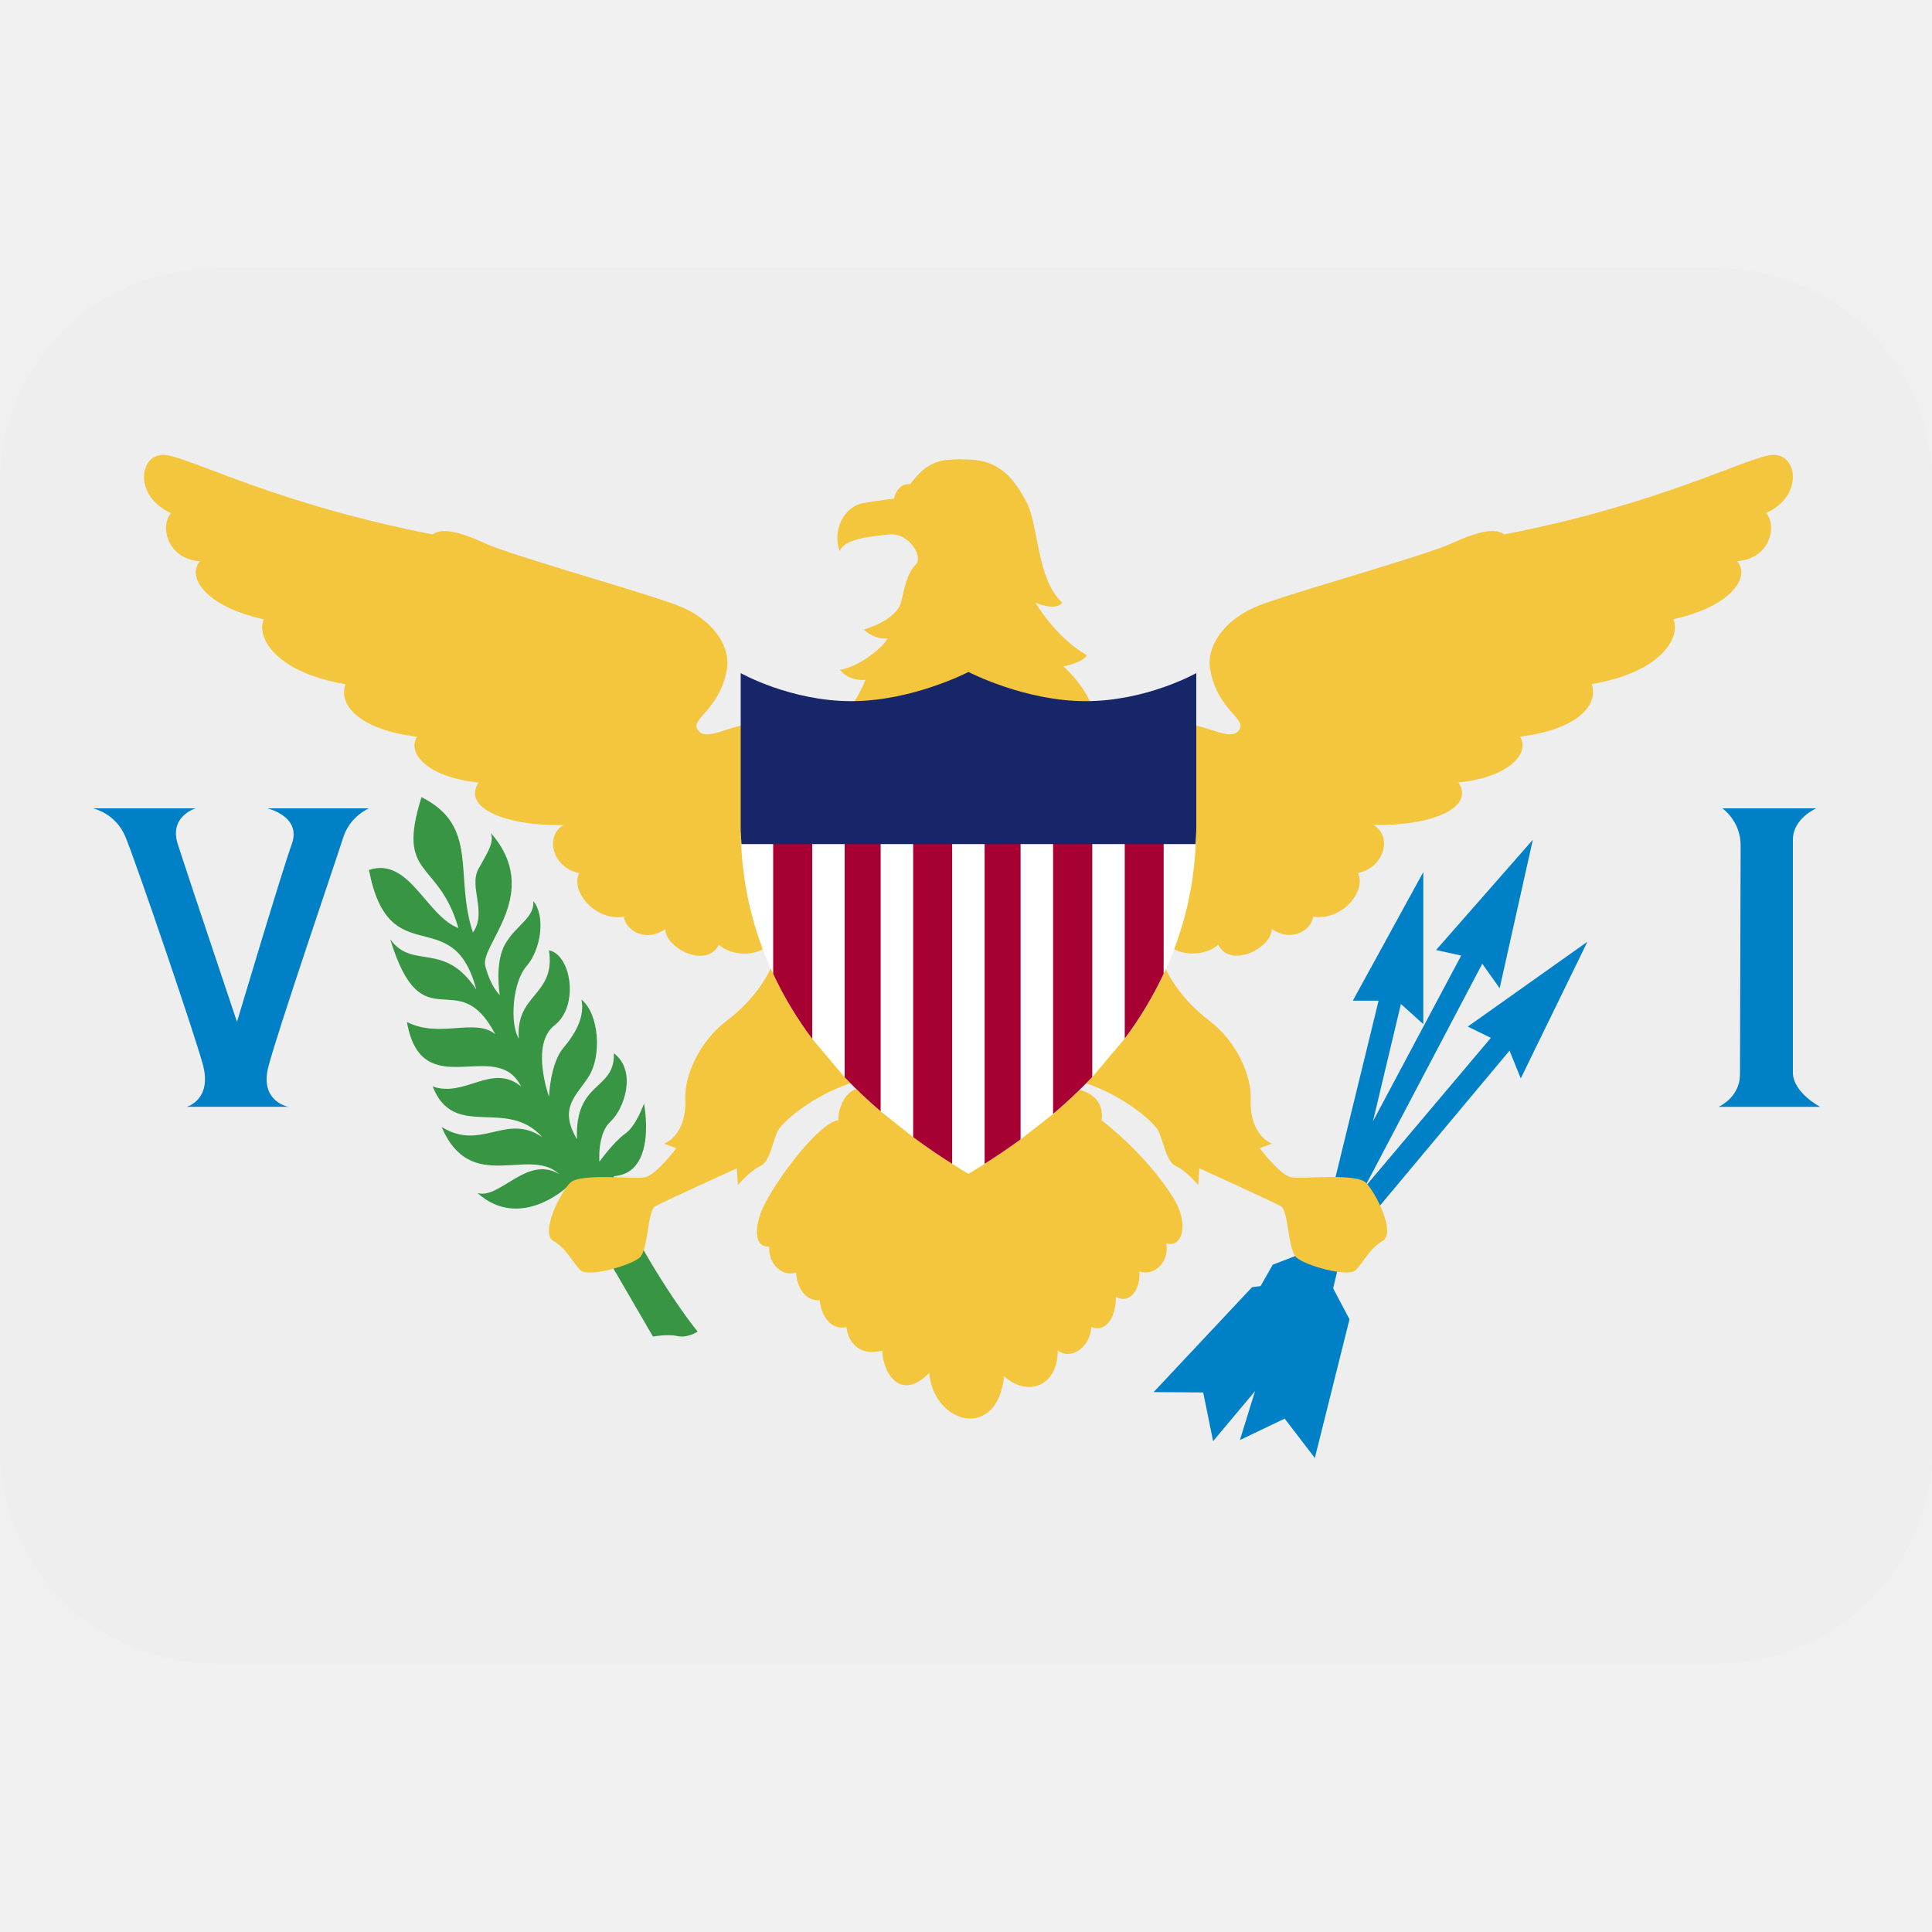
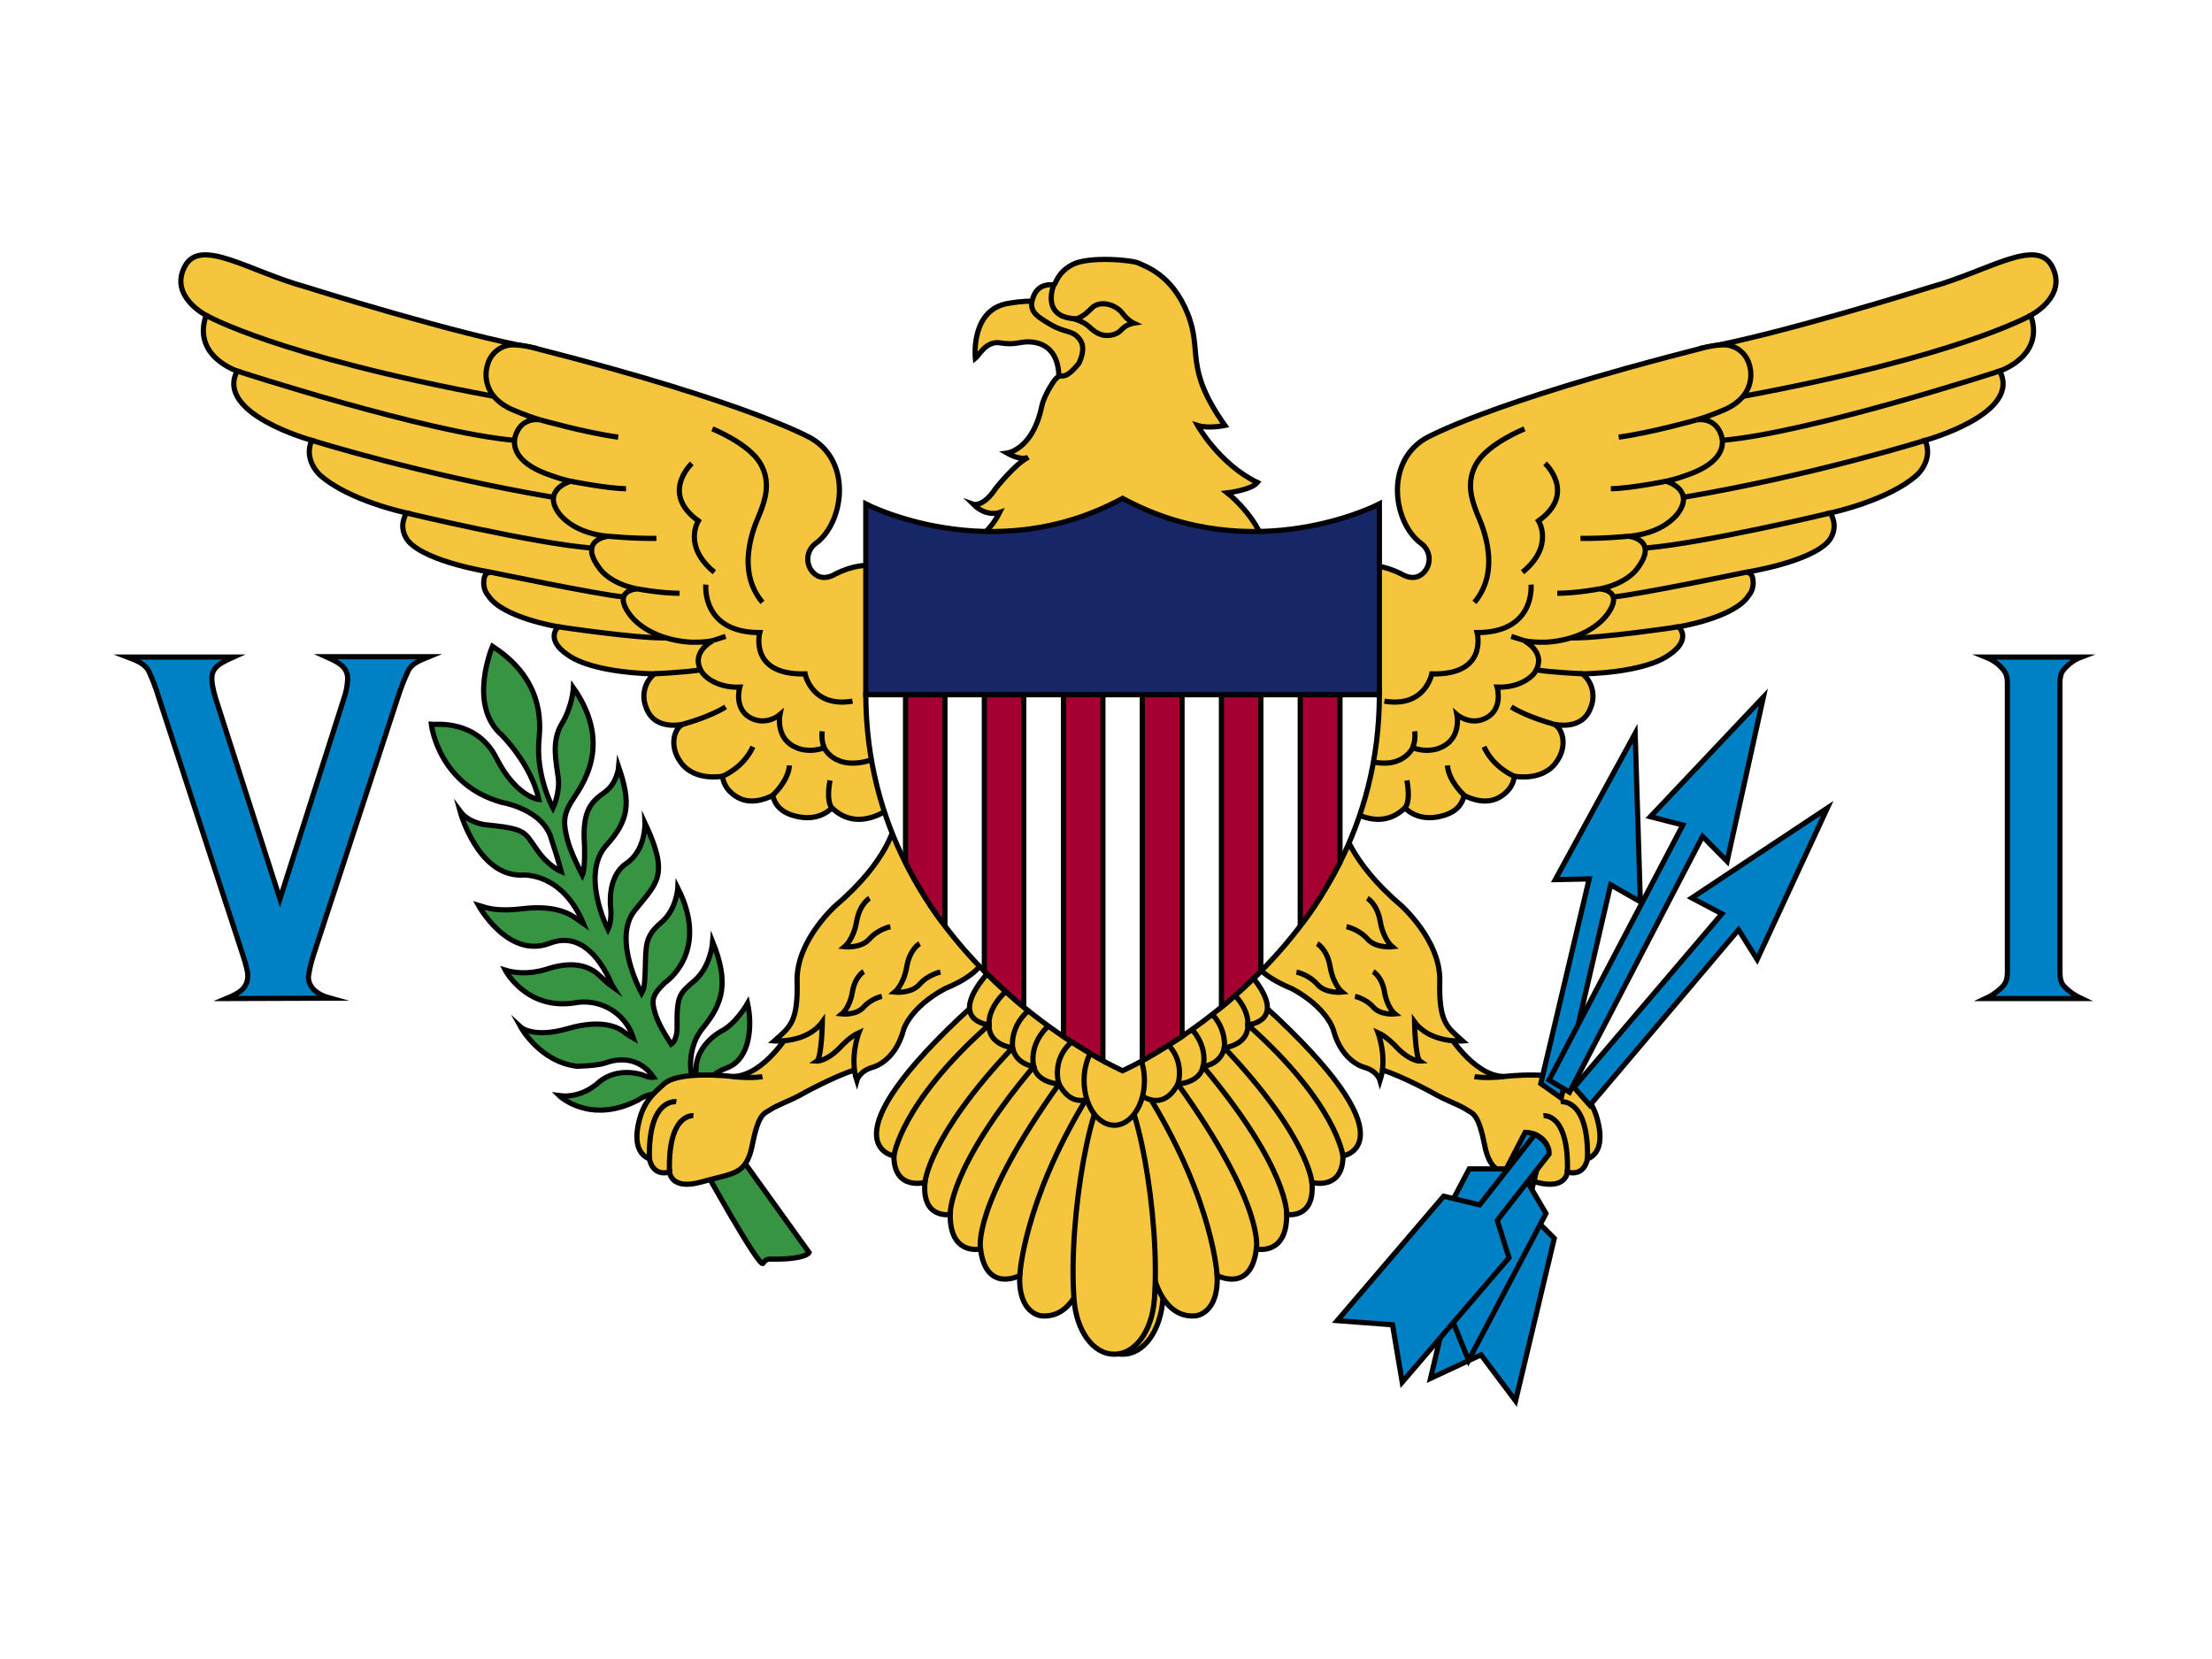
- <svg xmlns="http://www.w3.org/2000/svg" viewBox="0 0 36 36">
-   <path fill="#EEE" d="M36 27c0 2.209-1.791 4-4 4H4c-2.209 0-4-1.791-4-4V9c0-2.209 1.791-4 4-4h28c2.209 0 4 1.791 4 4v18z" />
-   <path fill="#379543" d="M13 24.812s-.188.126-.375.084-.458.009-.458.009l-1.613-2.777s-.866.81-1.658.102c.417.125.916-.709 1.521-.354-.563-.522-1.646.395-2.188-.876.75.459 1.188-.271 1.875.188-.667-.75-1.646.069-2.042-.944.604.216 1.104-.444 1.646 0-.458-.931-1.854.361-2.125-1.201.604.312 1.271-.083 1.646.229-.708-1.354-1.354.207-1.958-1.771.417.583 1 .021 1.604.938-.438-1.667-1.625-.271-2-2.229.75-.25 1.062.854 1.667 1.083-.375-1.293-1.167-.918-.688-2.439 1.083.542.604 1.458.958 2.521.271-.375-.083-.854.105-1.187s.292-.5.229-.667c.979 1.125-.209 2.083-.104 2.479.104.396.271.542.271.542s-.104-.604.104-.958.542-.479.521-.792c.229.271.146.896-.125 1.208s-.313 1.084-.146 1.354c-.064-.845.688-.792.563-1.646.417.083.564 1.042.104 1.396-.459.354-.104 1.333-.104 1.333s.021-.624.271-.916.396-.605.333-.896c.333.271.375 1.042.146 1.417s-.583.583-.229 1.188c-.042-1.104.708-.896.688-1.604.438.334.188 1.043-.062 1.271s-.208.75-.208.75.271-.376.479-.521.352-.564.352-.564.258 1.299-.562 1.354c-.021.605 1.145 2.396 1.562 2.896z" />
-   <path fill="#0081C7" d="M27.35 19.129l.43.21-2.356 2.791 2.196-4.172.324.456.618-2.766-1.803 2.054.468.104-1.644 3.088.521-2.186.417.375V16.25l-1.313 2.396h.48l-.925 3.789-.487.915-.56.216-.227.398-.159.021-1.834 1.955.924.006.184.908.782-.933-.282.912.834-.399.562.733.646-2.584-.295-.558-.008-.026.164-.69 3.121-3.732.209.518 1.242-2.547zM3.646 15.062H1.729s.417.083.604.521 1.361 3.882 1.458 4.296c.146.62-.312.745-.312.745h1.896s-.542-.095-.375-.745S6.271 16 6.396 15.604s.479-.542.479-.542H4.979s.646.144.458.666c-.188.521-1.021 3.313-1.021 3.313s-.938-2.793-1.104-3.313.334-.666.334-.666zm30.198 0h-1.75s.34.234.34.688c0 .461-.012 3.933-.012 4.266 0 .438-.4.609-.4.609h1.895s-.509-.266-.509-.641v-4.336c-.001-.398.436-.586.436-.586z" />
-   <path fill="#F4C63D" d="M32.998 8.479c-.49.062-2.072.917-4.969 1.479-.167-.125-.479-.062-.979.167s-2.896.896-3.562 1.146-1.018.766-.938 1.208c.146.792.729.917.521 1.146-.208.229-.833-.312-1.25-.062-.215.129-1.416-.162-1.445-.292-.104-.458-.562-.854-.562-.854s.354-.062.438-.208c-.584-.333-.958-.979-.958-.979s.375.167.5 0c-.479-.438-.438-1.438-.667-1.875s-.5-.771-1.058-.792c-.558-.021-.775.021-1.109.458-.25-.021-.3.271-.3.271s-.221.021-.575.083-.583.5-.438.896c.083-.229.542-.271.917-.312s.646.417.5.562-.188.333-.271.688-.698.521-.698.521.177.188.448.167c-.146.229-.583.542-.896.583.188.229.479.188.479.188s-.167.458-.479.729c0 0-1.159.296-1.375.167-.417-.25-1.042.292-1.25.062s.375-.354.521-1.146c.081-.442-.271-.958-.938-1.208s-3.062-.917-3.562-1.146-.814-.293-.981-.168c-2.895-.562-4.479-1.416-4.968-1.479s-.636.75.093 1.083c-.208.229-.083.854.542.896-.25.271.062.833 1.188 1.083-.146.292.167.979 1.521 1.208-.146.417.312.854 1.333.979-.188.292.167.75 1.146.854-.312.479.521.812 1.583.792-.354.208-.208.792.292.896-.167.333.292.896.833.812.042.271.417.479.771.229 0 .354.771.75 1 .292.176.175.675.286 1.015-.056.015.083.035.164.056.245-.14.414-.438.858-.926 1.228-.521.396-.791 1.041-.771 1.458s-.146.729-.396.833l.229.084s-.375.499-.583.541-1.208-.083-1.396.104-.562.937-.312 1.083.354.396.5.542.937-.084 1.104-.229.146-.875.292-.958 1.521-.708 1.521-.708l.021.312s.229-.271.417-.354.229-.479.333-.667c.096-.173.778-.781 1.698-.975.116.067-.073.204-.073.204-.366-.081-.521.396-.5.583-.396.042-1.313 1.312-1.458 1.75s-.021.626.167.604c-.021.312.229.573.5.484.021.328.208.537.438.516.042.354.25.562.5.5.042.354.312.542.667.438.021.479.375.937.875.416.083.959 1.271 1.273 1.396.063.437.396 1 .188 1-.479.25.188.604-.062.625-.438.25.104.459-.146.459-.562.271.146.459-.155.438-.474.291.099.562-.192.5-.526.271.104.457-.324.125-.854-.521-.833-1.334-1.438-1.334-1.438s.126-.496-.541-.592c-.09-.013-.189-.135-.09-.193.914.197 1.589.8 1.685.972.104.188.146.584.333.667s.417.354.417.354l.021-.312s1.375.625 1.521.708c.144.083.125.812.291.958.168.146.959.375 1.104.229s.25-.396.5-.542-.125-.896-.312-1.083-1.188-.062-1.396-.104c-.209-.042-.584-.541-.584-.541l.229-.084c-.25-.104-.417-.416-.396-.833.019-.417-.25-1.062-.771-1.458-.477-.363-.772-.795-.915-1.203.023-.09.047-.178.064-.27.34.341.84.23 1.015.055.229.458 1 .062 1-.292.354.25.73.042.771-.229.541.083 1-.479.833-.812.5-.104.646-.688.292-.896 1.062.021 1.896-.312 1.583-.792.979-.104 1.333-.563 1.146-.854 1.021-.125 1.48-.562 1.334-.979 1.354-.229 1.666-.917 1.521-1.208 1.125-.25 1.438-.812 1.188-1.083.625-.042.751-.667.542-.896.725-.331.578-1.143.09-1.081z" />
-   <path fill="#FFF" d="M13.805 15.501c.01 1.006.244 1.883.602 2.646.207.441.454.845.727 1.21l.605.717c.22.232.446.442.671.635l.605.481c.258.191.505.358.727.497.107.067.209.13.303.186.094-.056.196-.119.303-.186.205-.13.432-.282.67-.456l.606-.474c.244-.207.491-.436.73-.688l.605-.717c.273-.364.518-.767.725-1.207.359-.763.593-1.64.602-2.646h-8.481z" />
-   <path fill="#A70033" d="M14.407 15.501v2.646c.207.441.454.845.727 1.21V15.5h.605v4.573c.22.232.446.442.671.635v-5.209h.605v5.69c.258.191.505.358.727.497v-6.188h.605v6.188c.205-.13.432-.282.67-.456v-5.732h.606v5.258c.244-.207.491-.436.73-.688v-4.57h.605v3.853c.273-.364.518-.767.725-1.207v-2.646h-7.276z" />
-   <path fill="#172668" d="M18.046 12.521s-1.043.544-2.182.544-2.062-.523-2.062-.523v2.896c0 .1.01.194.014.291h8.46c.005-.097.015-.191.015-.291v-2.896s-.924.523-2.062.523c-1.14 0-2.183-.544-2.183-.544z" />
+ <svg xmlns="http://www.w3.org/2000/svg" xmlns:xlink="http://www.w3.org/1999/xlink" id="flag-icons-vi" viewBox="0 0 640 480">
+   <path fill="#fff" d="M0 0h640v480H0z" />
+   <path fill="#369443" stroke="#010002" stroke-miterlimit="10" stroke-width="1.5" d="M204.3 315s-.5-3.6 6.2-6.1c6.6-2.6 7.2-12.2 5.8-18.6 0 0-3.4 6-7.7 8.1 0 0-6.8 3.6-7.2 10.4 0 0 0 2.5-.5 4.5-.3 1-3.4-8.6 2.4-15.8 6-7.3 7.6-13.3 2.9-25 0 0-.5 7-5.1 11.1-4.7 4-5.3 4.4-5.2 14 0 0 0 3.4-1.7 4.5 0 0-3.6-5.3-4.6-8.8s-1.4-5 2.8-9c0 0 13.2-8.7 3.7-27.4 0 0-.3 6.4-5 10.2-4.5 3.9-4.2 6.4-4.4 13-.2 6.7-.6 6.2-1.1 7.2 0 0-8.5-15.6-2-23.8s10.2-10 3-25.4c0 0 .3 8-5.5 11.8-5.7 4-4.4 13-4.4 13s.4 3.5-.8 6c0 0-8.1-15.9-.4-24.4 6.6-7.3 7-12.4 3.5-22.6 0 0-.4 4.7-4 7.3-3.7 2.6-6.6 5.1-5.9 15 0 0 .3 7-.6 9 0 0-3.4-6.4-4.4-10.5-1-4.2-1.3-6.6 1.2-10.7s12.5-16 .6-33c0 0-.3 5.5-3.4 10.5-3 5-1.6 10.9-1 15.4s-1.5 8.9-1.5 8.9-5.2-9.5-4-20.4q1.6-16.6-13.5-26.4s-7.3 17 2.7 25.7c0 0 8.5 8.4 10.7 18.6 0 0-6.5-.6-12.3-12s-18-9.6-18.8-9.7c0 0 2 17.6 20.6 22.6 0 0 12 2 14.2 10.8 0 0 2 6 2.8 9.2 0 0-3.8-1.5-7.3-6.7-3.5-5-3-5.7-14.8-6.9 0 0-4.7-.5-7.2-3.9 0 0 5 18.6 17.7 18.5 0 0 11.6-1.3 18 14l-2.9-2c-1.7-1.1-6-3.3-14.5-2.3s-10.9-.4-13-1c0 0 8.6 15.7 20.7 11s18 12.4 18.2 12.7c0 0-1.7-1.2-3.8-3.3-2.2-2.1-6.6-4.7-15-2 0 0-6.1 2.3-12.3.4 0 0 6 11.5 19.8 9.5a15 15 0 0 1 17.3 10.2s-1.8-1-3-2c-1.3-1-6-3.7-16-.8s-13.6-.4-13.6-.4 5.5 10 16.2 11.3c0 0 6-.1 8.4-1s9.2-2.5 13.8 4.2c0 0-1.3.2-3.2-.7 0 0-7-2.5-12.5 2 0 0-4.8 4.9-11.6 4 0 0 8.8 8.5 22.8 1.3 0 0 4.7-3.4 8.2-.8 3.5 2.7 11.5-2.6 11.5-2.6z" />
+   <g fill="#f4c53d" stroke="#010002" stroke-miterlimit="10" stroke-width="1.5">
+     <path d="M282.2 103.7s-1.6-14.5 10-16a38 38 0 0 1 18 1.2l5.5 10.6-2 7.2-7.4 3.4s1.3-11-8.8-11.2c-2.6 0-4 1-8.1.3s-6.3 3.8-7.2 4.5z" />
+     <path d="M363.8 139.6c-1.8 2.2-8.7 3-8.7 3s7.1 5.5 10.2 13.3c3 7.7-82.4 0-82.4 0s3.8-2.6 6.3-7.6c0 0-3.8 1.4-7.6-2.4 0 0 2.8 1 6.5-4.6 0 0 5.5-7 9.4-9 0 0-1.8 1.2-6.1-1.2 0 0 7.4-1 10-13.5 0 0 .5-2.8 3.3-7 2.8-4 2.2.9 7.4-5.4 0 0 2.4-4.4.3-7-2-2.8-4.3-1.8-8.6-4.4-4.4-2.6-6.3-4-4.8-8s5.3-3.4 5.9-3.4.8-3.5 5.5-5.9 17.4-1.3 19.2-.3c2 1 9.5 3.3 14 14.5s-1.2 15.4 10.8 32.4c0 0-4.8 1-7.9 0 0 0 6.3 11.2 17.3 16.5z" />
+     <path fill="none" d="M311 92.2c-10-.5-6.1-9.8-6.1-9.8" />
+     <path d="M328 93.5s-1.7-.8-3.2-2.8c-2-2.7-6.7-4-9.1-1.4 0 0-2.5 2.8-4.8 3 0 0 2.6.7 4.3 2.3s3.5 2.8 6.1 2.4 3-1.7 4.2-2.5 2.5-1 2.5-1z" />
+   </g>
+   <path fill="#369443" stroke="#010002" stroke-miterlimit="10" stroke-width="1.5" d="M202.8 336.5s-.2-6.4 7.8-6.8l23.5 32.7s-.9 2.1-11.5 1.9c0 0-1.2 0-1.8 1.2-.9 2-18-29-18-29z" />
+   <g id="vi-a" fill="#f4c53d" stroke="#010002" stroke-width="10" transform="translate(3.6 26.2)scale(.15055)">
+     <path d="M1495 1807.9s-49.9 85.6-110.2 87c0 0-103.7-12.6-133 14.5-20.5 18.9-41.4 34.5-50 82.8-8.4 48.3 16.5 58.7 22.4 60.8 0 0 4.6 34.5 38.7 25.5 0 0 2 36 62.2 18.7s85.3-11.8 97-71.8c11.9-60.1 22.8-59.1 33.5-66.3 14.4-9.7 41.5-18.8 61.6-30.4 18-10.4 87.2-45.6 110.8-48.3 23.6-2.8 18.4-82.2 18.4-82.2h-61l-29.5-43.5zm192-429.4s-61 49.7-112.2 0c0 0-20.6 24.8-62 17.6-41.2-7.3-48.1-29-52-41.4 0 0-35.8 20.8-66 4.3-30-16.4-30-41.3-30-41.3s-52.5 10.4-79.4-25.2c-26.9-35.5-10.5-70.7 4-74.9 0 0-56.7 14.9-72.2-33.8a56 56 0 0 1 16.4-62.8s-119.4-.6-168.4-38c0 0-40.7-25.6-16.4-52.5 0 0-107.5-17.2-134.4-60 0 0-11.8-11.8-7.9-32.5 0 0 .7-11.7 12.5-12.4 0 0-122.6-19-158-59.4 0 0-17-18.6-8.5-43.5 0 0 1.8-6.5 4.7-11 0 0-111.6-23.5-166.6-73.2 0 0-31.8-28.3-15.4-66.3 0 0-186.5-51-143.3-133.2 0 0-87.2-28.3-59.6-107 0 0-72.1-36.6-40.7-94.6 30.1-55.5 122.6 9.7 232 40 0 0 296.4 93.2 442.3 118l414.6 617.3 241.9 93.2z" />
+     <path d="M1689.9 923.9s-38.9-29.2-108.2 5.1c0 0-23.3 16.1-41.7-1.5a37.3 37.3 0 0 1 4.3-57.5c51.7-38.3 70.8-153.2-7.8-200.9 0 0-114-67.6-532.3-174 0 0-35-9.8-53.8-5.1a52 52 0 0 0-37.6 37.8S894 581.1 957 611.6c0 0 28.4 13 57.7 21.4 0 0-32.2-7-46 24.8-13 30.4 6 61.5 65 81.5 0 0 16 6.2 38.7 11.7 0 0-50.5 14.5-26.2 55.3 0 0 21.6 42.8 98 50.4 0 0-57 6.2-16.8 60.4 0 0 17.7 29.7 73.4 40.7 0 0-42.2 1.4-21 39.3 21.4 38 71.5 59.4 120.9 62.9 0 0 26.7 1.4 45.4-2.8 0 0-47 23.5-19.4 62.8 0 0 20.3 28 71.1 26.6 0 0-13.1 44 24.1 60.6 29 13 53.1-7.8 53.1-7.8s-9.8 47.1 32.5 63.7c0 0 21.1 10.9 52.6 0 0 0 24 53.9 109.6 16 85.6-37.7 20.2-355.1 20.2-355.1zm5 489.4s-12.5 67.4-112 152.2c0 0-76.8 67.7-74.9 145.7 2 79.5-13.7 88.4-43.9 115.3 0 0 62.3 4.9 92.4-36.6 0 0-1.3 69-10.5 75.3 0 0 19.6 1.2 47.9-29.7 0 0 17-18 32.8-24.9 0 0-18.4 47.7-4 91.9 0 0 4.6-17.3 28.9-24.9 0 0 44-9 61-72.5 0 0 11.1-42 80-79.4 0 0 78-29.4 76-67.8-2-38.5-173.6-244.6-173.6-244.6z" />
+     <path stroke-miterlimit="10" d="M2056.5 2282.2s-17.9 78.8-80 72.5c0 0-43.9-4.2-40.6-77.4 0 0-64.9 34.6-75.4-51 0 0-59 13.7-58.3-66.3 0 0-55 9.6-48.5-61.5 0 0-59.7 16-59.7-51 0 0-139.6-23.2 151.4-288.6l259.6 154.6z" />
+     <path d="M2085.4 1928.3s-43.3 38.4-74.1-19c0 0-42-2-48.5-33.8 0 0-34.1-3.4-40.7-35.9 0 0-46.5-4.8-45.2-44.1 0 0-84.6-6.6 0-102.4s228.1 159 228.1 159zm48.2-23.8c42 0 89.5 262 77.2 419.9-4.5 57.3-35.2 104.1-77.2 104.1s-72.6-46.8-77-104.1c-12.4-157.9 35.1-419.9 77-419.9" />
+     <ellipse cx="2133.6" cy="1902.5" rx="58" ry="86" />
+     <path fill="none" stroke-miterlimit="10" d="M1935.9 2277.3s6.6-138.7 126.8-337.6m-202.2 286.6s-18.7-80.1 150.8-317c0 0-19.7-56.5 40.6-92.8M1802.2 2160s-5.3-86.7 160.6-284.5c0 0-14.7-51 45.4-91.8m-254.5 314.8s6.2-87.6 168.4-258.9c0 0-8-52.4 50-84.9m-278 292.8s11.7-100.1 182.8-252c0 0-5.9-39.4 51.1-79.4" />
+     <path fill="none" d="M372.3 432s134.3 77.8 552.9 155.6M431.9 539S795.6 657.6 965 672.2m-389.9 0s213.4 67 463.3 109.3m-281.2 30.3s241 57.9 356.2 67.5M919 925.6s203.9 42.5 255.5 47.6m-125.7 57.3s148.8 22.6 208 21.4m-23.2 69s60.2-2.8 89.1-7.6m-33.4 104.3s51.2-13.8 81.3-33.1m-5.9 133.2s39.4-15.2 58.4-56.6m37.7 93.6s30.4-27.3 32.4-57.7m81.6 81.5s-11.4-9.9-3.6-52.7m-11.1-62.8s-6-12.2-4-31.6m-211-581.3s68.8 27.6 91.7 65.6 7.9 74.9 0 96c-3.9 10.7-52.4 104.2 4.6 171.9M1346 1057s.4-.3 24.6-8m-169.8-91.4s41 8.2 81.3 8.6m-138-109.8s48.2 4.9 93.5 4.2m-165.2-109.8s69.5 13.8 106.8 14.5M1014.7 633s85.7 24.4 149.4 33.1m141.6 50.4s-61.6 57.3 12.5 110.5c0 0-30.8 48.3 30.8 98.7m-16.4 23.8s-9.2 92.2 103.6 92.2c0 0-21.7 82.1 87.2 79.4 0 0 12.4 65.6 91 52.4M1441.3 1895s-17.9 4-56.6 0m-108.8 48.3s-54.4-8.3-51.8 109.8m84.6-82.9s-49.2-6.2-46 108.4m520.7-384.5s-23.6 4.8-40 23.5-47.8 15.1-47.8 15.1 17-13.8 23-48.3c5.8-34.5 24.9-44.9 24.9-44.9m-56.3-32.6s-23.6 4.8-40 23.4c-16.4 18.7-47.9 15.2-47.9 15.2s17-13.8 23-48.3 24.9-44.9 24.9-44.9m23.7 188.5s-20.6 4.3-34.9 20.5c-14.3 16.3-41.8 13.3-41.8 13.3s15-12 20-42.2c5.2-30.1 21.8-39.2 21.8-39.2" />
+   </g>
+   <use xlink:href="#vi-a" width="100%" height="100%" stroke="#010002" stroke-width="10" transform="matrix(-1 0 0 1 647.2 0)" />
+   <path fill="#0081c6" stroke="#010002" stroke-miterlimit="10" stroke-width="1.5" d="m466 256-14.3 61.7-5.9-4.2 14-59.2-9.8.2 23.1-42.3 1.5 48.7zm37 13-43 50.8-4.6-5.2 42.8-50.2-8.7-4.6 39.2-26-20.3 43.8z" />
+   <path fill="#0081c6" stroke="#010002" stroke-miterlimit="10" stroke-width="1.5" d="m492.6 242-38.5 74-5.9-3.5 38.7-73.8-9.4-2.4 32.7-34.6-10.5 47.5zm-48 96.6-2.9 11.7 8 8-11.2 47-10-13.3-14.6 6.8 11.1-47 10.4-3 2.6-11.7s3.2-1.2 6.6 1.5z" />
+   <path fill="#0081c6" stroke="#010002" stroke-miterlimit="10" stroke-width="1.5" d="m447.3 330.8-5.7 10.6 5.7 9.7-22.4 42.5-6.3-15.6-15.9 2.6 22.4-42.4h10.7l5.5-10.6s4 0 6 3.2z" />
+   <path fill="#0081c6" stroke="#010002" stroke-miterlimit="10" stroke-width="1.5" d="m448.2 333.9-15 19.2 3.4 10.8-30.9 36-2.8-16.6-16-1.2 30.8-36 10.4 2.5 16-20.4s4.4 2.2 4.1 5.7zm-382.7-45c3.6-1.5 6.2-2.9 6.2-6.7q0-1.5-1.5-6.1L46 202a59 59 0 0 0-3-7.9c-1.1-2-3.2-2.9-6.1-4h30.7c-3.3 1.5-6.4 2.7-6.3 6.3q0 2 1.1 5.7l18.6 58 18.5-58a20 20 0 0 0 1.1-5.7c0-3.7-3.2-5-6.3-6.4h29.8c-2.7 1.1-5 2-6 4.1a63 63 0 0 0-3.1 8L90.8 276a38 38 0 0 0-1.5 6.1s-1.1 4.7 6.2 6.7zm515.3-7.6v-83.7q0-2.1-.8-3.3c-.8-1.2-2.5-3-5.5-4.2h27.7a12 12 0 0 0-5.5 4.2q-.7 1.2-.7 3.3v83.7q0 2.2.7 3.4c.5.8 2.5 2.8 5.5 4.2h-27.7c3-1.4 5-3.4 5.5-4.2q.8-1.2.8-3.4z" />
+   <path fill="#fff" stroke="#010002" stroke-width="1.5" d="M324.8 309.8S399 276.9 399.1 201H250.5c.2 76 74.3 108.8 74.3 108.8z" />
+   <path fill="#a60032" stroke="#010002" stroke-width="1.5" d="M262 201v48.5s5.6 11.3 11.4 18.3V201zm22.8 0v80s7.2 7 11.4 10.4V201zm22.9 0v98.9s8.1 5.2 11.4 7v-106h-11.4zm80 0v48.5s-5.7 11.3-11.5 18.3V201zm-22.9 0v80s-7.1 7-11.4 10.4V201zm-22.8 0v98.9s-8.2 5.2-11.5 7v-106H342z" />
+   <path fill="#162667" stroke="#010002" stroke-miterlimit="10" stroke-width="1.5" d="M399.1 145.8s-36.4 19-74.3-1.6c-37.9 20.6-74.3 1.6-74.3 1.6V201h148.6z" />
</svg>
